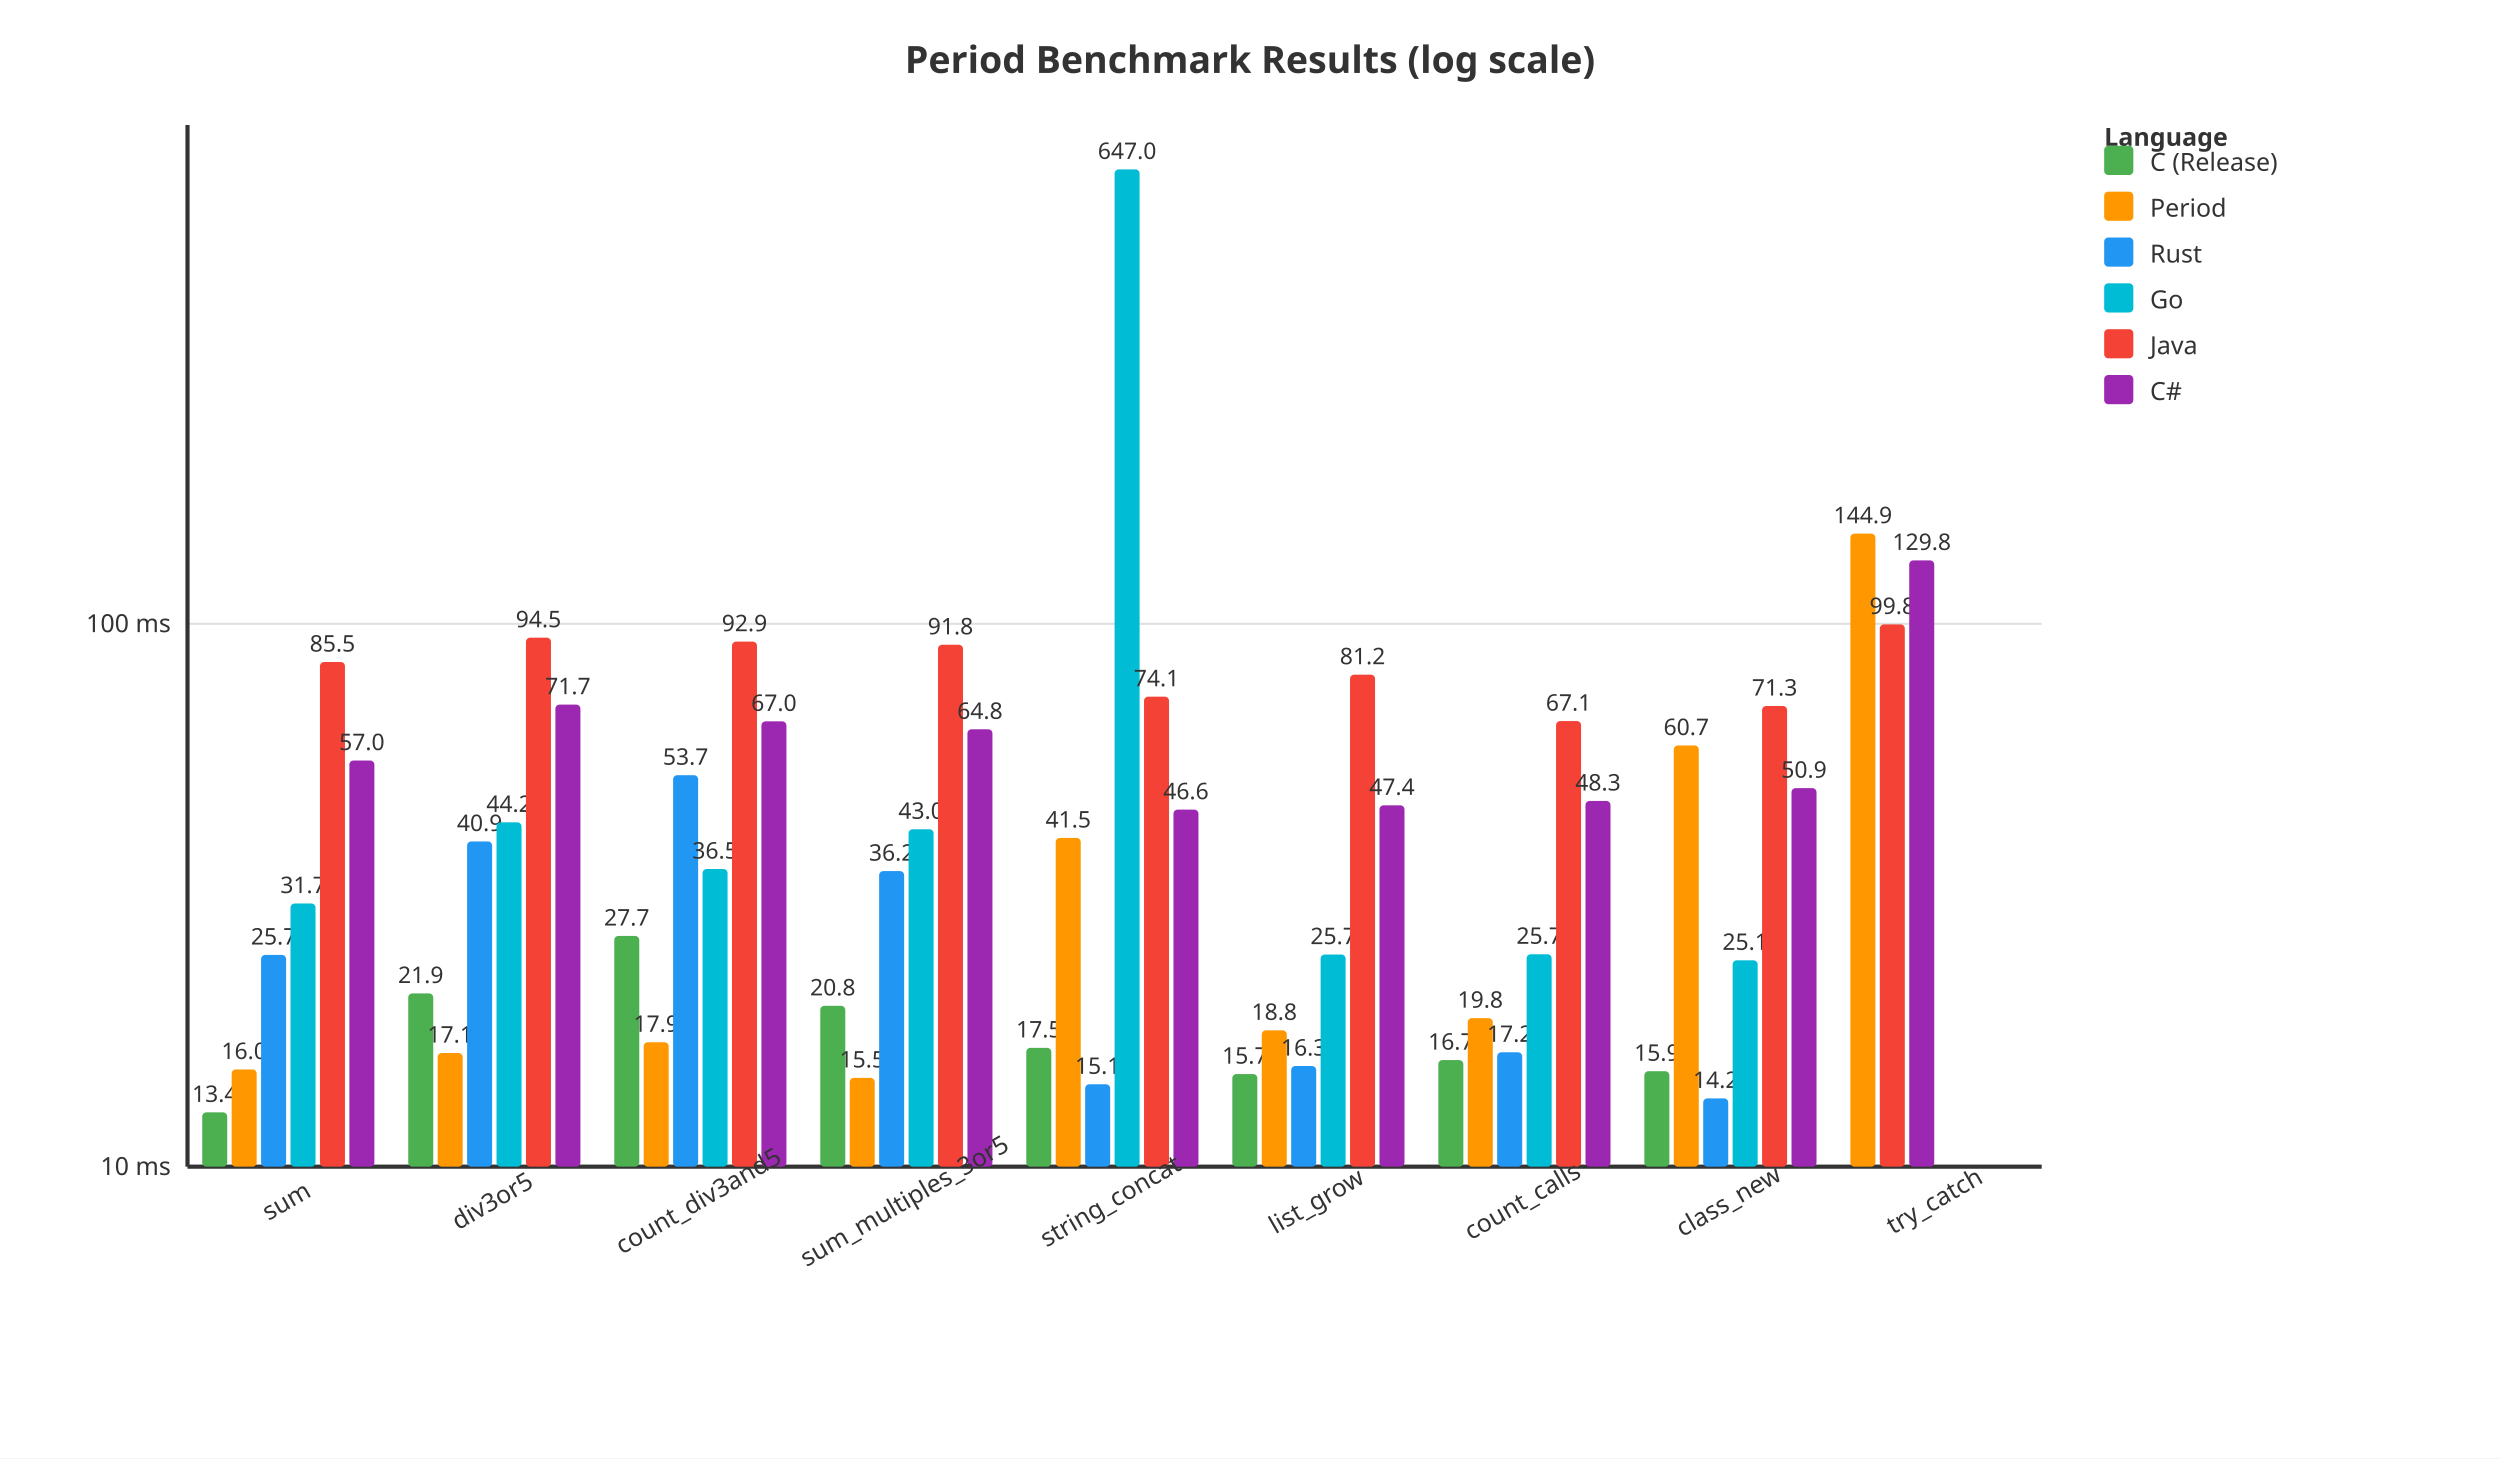
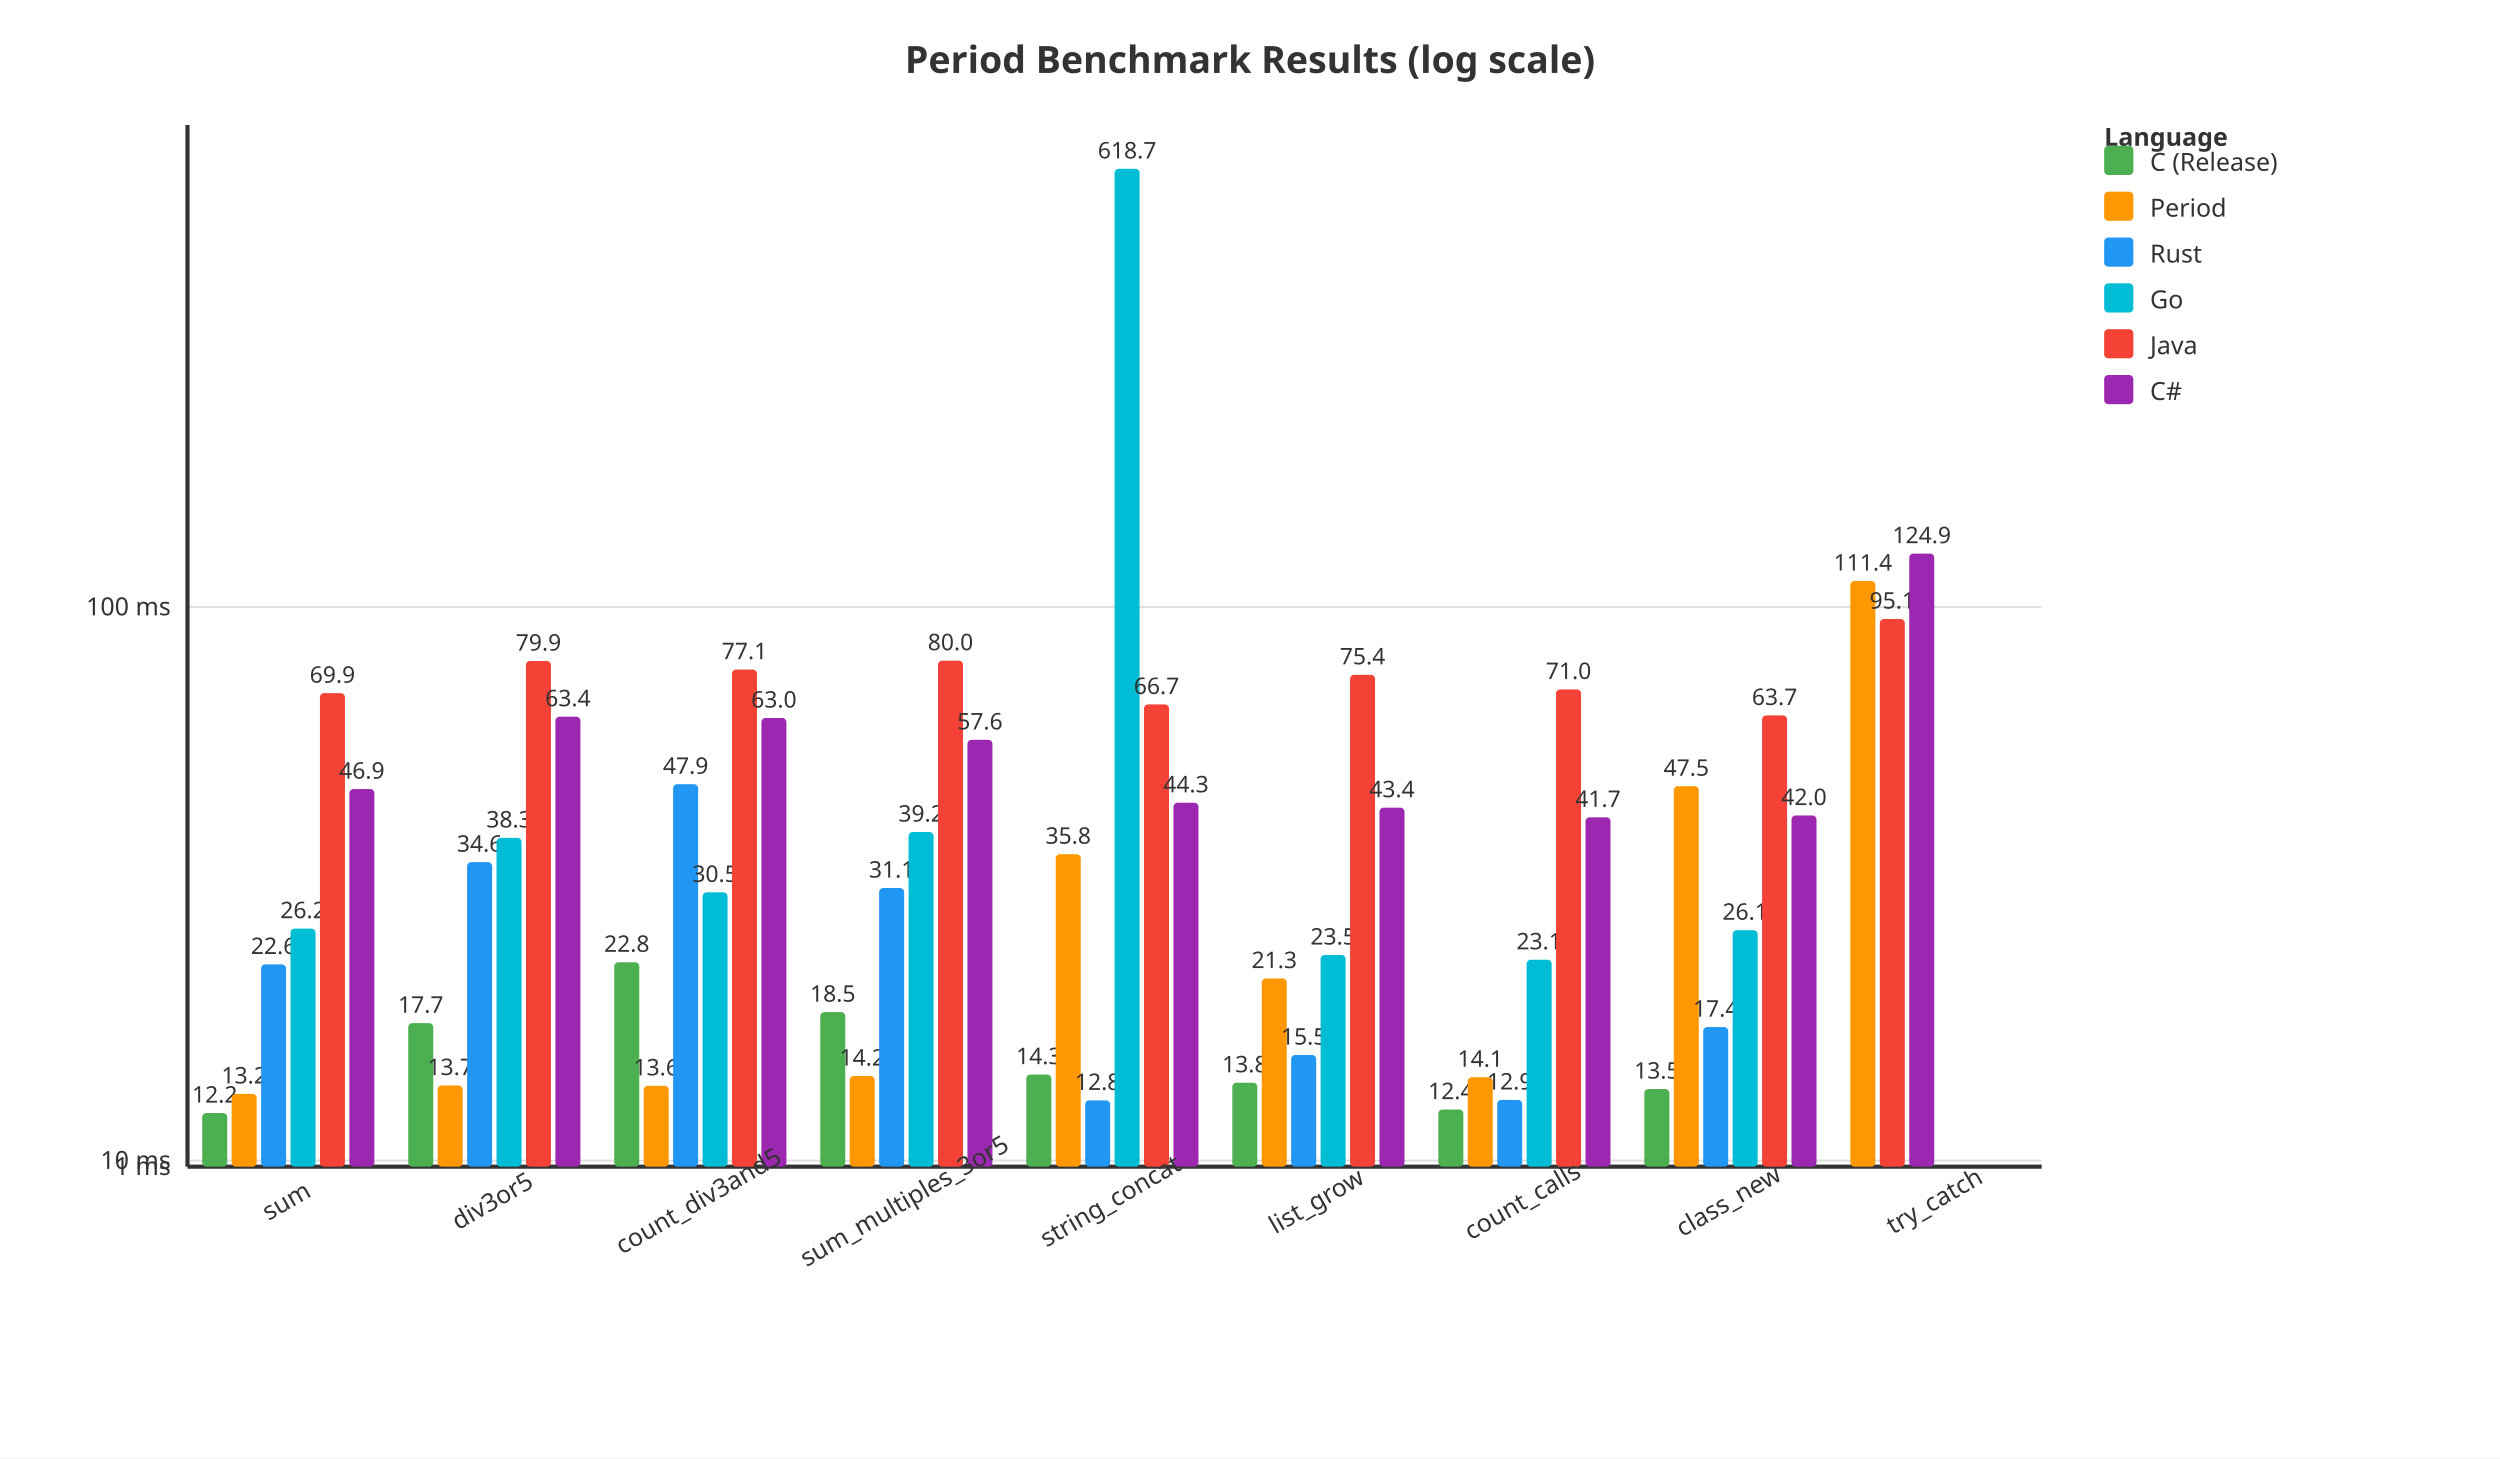
<svg xmlns="http://www.w3.org/2000/svg" width="1200" height="700" viewBox="0 0 1200 700">
  <style>
  text { font-family: sans-serif; font-size: 12px; fill: #333; }
  .title { font-size: 18px; font-weight: bold; }
  .axis { font-size: 12px; }
  .label { font-size: 11px; }
  .grid { stroke: #e0e0e0; stroke-width: 1; }
</style>
  <rect width="1200" height="700" fill="#ffffff" />
  <text x="600" y="35" text-anchor="middle" class="title">Period Benchmark Results (log scale)</text>
  <line x1="90" y1="560.0" x2="980" y2="560.0" class="grid" />
-   <text x="82" y="564.0" text-anchor="end" class="axis">10 ms</text>
-   <line x1="90" y1="299.428" x2="980" y2="299.428" class="grid" />
-   <text x="82" y="303.428" text-anchor="end" class="axis">100 ms</text>
+   <text x="82" y="564.0" text-anchor="end" class="axis">1 ms</text>
+   <line x1="90" y1="557.082" x2="980" y2="557.082" class="grid" />
+   <text x="82" y="561.082" text-anchor="end" class="axis">10 ms</text>
+   <line x1="90" y1="291.36" x2="980" y2="291.36" class="grid" />
+   <text x="82" y="295.36" text-anchor="end" class="axis">100 ms</text>
  <line x1="90" y1="60" x2="90" y2="560" stroke="#333" stroke-width="2" />
  <line x1="90" y1="560" x2="980" y2="560" stroke="#333" stroke-width="2" />
-   <rect x="97.063" y="533.931" width="12.008" height="26.069" fill="#4caf50" rx="2" />
-   <text x="103.067" y="528.931" text-anchor="middle" class="label">13.4</text>
-   <rect x="111.19" y="513.329" width="12.008" height="46.671" fill="#ff9800" rx="2" />
-   <text x="117.194" y="508.329" text-anchor="middle" class="label">16.0</text>
-   <rect x="125.317" y="458.376" width="12.008" height="101.624" fill="#2196f3" rx="2" />
-   <text x="131.321" y="453.376" text-anchor="middle" class="label">25.7</text>
-   <rect x="139.444" y="433.679" width="12.008" height="126.321" fill="#00bcd4" rx="2" />
-   <text x="145.448" y="428.679" text-anchor="middle" class="label">31.7</text>
-   <rect x="153.571" y="317.764" width="12.008" height="242.236" fill="#f44336" rx="2" />
-   <text x="159.575" y="312.764" text-anchor="middle" class="label">85.5</text>
-   <rect x="167.698" y="365.05" width="12.008" height="194.95" fill="#9c27b0" rx="2" />
-   <text x="173.702" y="360.05" text-anchor="middle" class="label">57.0</text>
-   <rect x="195.952" y="476.844" width="12.008" height="83.156" fill="#4caf50" rx="2" />
-   <text x="201.956" y="471.844" text-anchor="middle" class="label">21.9</text>
-   <rect x="210.079" y="505.437" width="12.008" height="54.563" fill="#ff9800" rx="2" />
-   <text x="216.083" y="500.437" text-anchor="middle" class="label">17.1</text>
-   <rect x="224.206" y="403.894" width="12.008" height="156.106" fill="#2196f3" rx="2" />
-   <text x="230.21" y="398.894" text-anchor="middle" class="label">40.9</text>
-   <rect x="238.333" y="394.716" width="12.008" height="165.284" fill="#00bcd4" rx="2" />
-   <text x="244.337" y="389.716" text-anchor="middle" class="label">44.2</text>
-   <rect x="252.46" y="306.081" width="12.008" height="253.919" fill="#f44336" rx="2" />
-   <text x="258.464" y="301.081" text-anchor="middle" class="label">94.5</text>
-   <rect x="266.587" y="338.217" width="12.008" height="221.783" fill="#9c27b0" rx="2" />
-   <text x="272.591" y="333.217" text-anchor="middle" class="label">71.7</text>
-   <rect x="294.841" y="449.257" width="12.008" height="110.743" fill="#4caf50" rx="2" />
-   <text x="300.845" y="444.257" text-anchor="middle" class="label">27.7</text>
-   <rect x="308.968" y="500.273" width="12.008" height="59.727" fill="#ff9800" rx="2" />
-   <text x="314.972" y="495.273" text-anchor="middle" class="label">17.9</text>
-   <rect x="323.095" y="372.087" width="12.008" height="187.913" fill="#2196f3" rx="2" />
-   <text x="329.099" y="367.087" text-anchor="middle" class="label">53.7</text>
-   <rect x="337.222" y="417.123" width="12.008" height="142.877" fill="#00bcd4" rx="2" />
-   <text x="343.226" y="412.123" text-anchor="middle" class="label">36.5</text>
-   <rect x="351.349" y="307.982" width="12.008" height="252.018" fill="#f44336" rx="2" />
-   <text x="357.353" y="302.982" text-anchor="middle" class="label">92.9</text>
-   <rect x="365.476" y="346.246" width="12.008" height="213.754" fill="#9c27b0" rx="2" />
-   <text x="371.48" y="341.246" text-anchor="middle" class="label">67.0</text>
-   <rect x="393.73" y="482.793" width="12.008" height="77.207" fill="#4caf50" rx="2" />
-   <text x="399.734" y="477.793" text-anchor="middle" class="label">20.8</text>
-   <rect x="407.857" y="517.39" width="12.008" height="42.61" fill="#ff9800" rx="2" />
-   <text x="413.861" y="512.39" text-anchor="middle" class="label">15.5</text>
-   <rect x="421.984" y="418.127" width="12.008" height="141.873" fill="#2196f3" rx="2" />
-   <text x="427.988" y="413.127" text-anchor="middle" class="label">36.2</text>
-   <rect x="436.111" y="398.042" width="12.008" height="161.958" fill="#00bcd4" rx="2" />
-   <text x="442.115" y="393.042" text-anchor="middle" class="label">43.0</text>
-   <rect x="450.238" y="309.486" width="12.008" height="250.514" fill="#f44336" rx="2" />
-   <text x="456.242" y="304.486" text-anchor="middle" class="label">91.8</text>
-   <rect x="464.365" y="350.06" width="12.008" height="209.94" fill="#9c27b0" rx="2" />
-   <text x="470.369" y="345.06" text-anchor="middle" class="label">64.8</text>
-   <rect x="492.619" y="502.968" width="12.008" height="57.032" fill="#4caf50" rx="2" />
-   <text x="498.623" y="497.968" text-anchor="middle" class="label">17.5</text>
-   <rect x="506.746" y="402.202" width="12.008" height="157.798" fill="#ff9800" rx="2" />
-   <text x="512.75" y="397.202" text-anchor="middle" class="label">41.5</text>
-   <rect x="520.873" y="520.463" width="12.008" height="39.537" fill="#2196f3" rx="2" />
-   <text x="526.877" y="515.463" text-anchor="middle" class="label">15.1</text>
-   <rect x="535.0" y="81.3" width="12.008" height="478.7" fill="#00bcd4" rx="2" />
-   <text x="541.004" y="76.3" text-anchor="middle" class="label">647.0</text>
-   <rect x="549.127" y="334.41" width="12.008" height="225.59" fill="#f44336" rx="2" />
-   <text x="555.131" y="329.41" text-anchor="middle" class="label">74.1</text>
-   <rect x="563.254" y="388.622" width="12.008" height="171.378" fill="#9c27b0" rx="2" />
-   <text x="569.258" y="383.622" text-anchor="middle" class="label">46.6</text>
-   <rect x="591.508" y="515.548" width="12.008" height="44.452" fill="#4caf50" rx="2" />
-   <text x="597.512" y="510.548" text-anchor="middle" class="label">15.7</text>
-   <rect x="605.635" y="494.549" width="12.008" height="65.451" fill="#ff9800" rx="2" />
-   <text x="611.639" y="489.549" text-anchor="middle" class="label">18.8</text>
-   <rect x="619.762" y="511.69" width="12.008" height="48.31" fill="#2196f3" rx="2" />
-   <text x="625.766" y="506.69" text-anchor="middle" class="label">16.3</text>
-   <rect x="633.889" y="458.182" width="12.008" height="101.818" fill="#00bcd4" rx="2" />
-   <text x="639.893" y="453.182" text-anchor="middle" class="label">25.7</text>
-   <rect x="648.016" y="323.828" width="12.008" height="236.172" fill="#f44336" rx="2" />
-   <text x="654.02" y="318.828" text-anchor="middle" class="label">81.2</text>
-   <rect x="662.143" y="386.549" width="12.008" height="173.451" fill="#9c27b0" rx="2" />
-   <text x="668.147" y="381.549" text-anchor="middle" class="label">47.4</text>
-   <rect x="690.397" y="508.834" width="12.008" height="51.166" fill="#4caf50" rx="2" />
-   <text x="696.401" y="503.834" text-anchor="middle" class="label">16.7</text>
-   <rect x="704.524" y="488.693" width="12.008" height="71.307" fill="#ff9800" rx="2" />
-   <text x="710.528" y="483.693" text-anchor="middle" class="label">19.8</text>
-   <rect x="718.651" y="505.103" width="12.008" height="54.897" fill="#2196f3" rx="2" />
-   <text x="724.655" y="500.103" text-anchor="middle" class="label">17.2</text>
-   <rect x="732.778" y="458.034" width="12.008" height="101.966" fill="#00bcd4" rx="2" />
-   <text x="738.782" y="453.034" text-anchor="middle" class="label">25.7</text>
-   <rect x="746.905" y="346.113" width="12.008" height="213.887" fill="#f44336" rx="2" />
-   <text x="752.909" y="341.113" text-anchor="middle" class="label">67.1</text>
-   <rect x="761.032" y="384.441" width="12.008" height="175.559" fill="#9c27b0" rx="2" />
-   <text x="767.036" y="379.441" text-anchor="middle" class="label">48.3</text>
-   <rect x="789.286" y="514.184" width="12.008" height="45.816" fill="#4caf50" rx="2" />
-   <text x="795.29" y="509.184" text-anchor="middle" class="label">15.9</text>
-   <rect x="803.413" y="357.822" width="12.008" height="202.178" fill="#ff9800" rx="2" />
-   <text x="809.417" y="352.822" text-anchor="middle" class="label">60.7</text>
-   <rect x="817.54" y="527.217" width="12.008" height="32.783" fill="#2196f3" rx="2" />
-   <text x="823.544" y="522.217" text-anchor="middle" class="label">14.2</text>
-   <rect x="831.667" y="460.948" width="12.008" height="99.052" fill="#00bcd4" rx="2" />
-   <text x="837.671" y="455.948" text-anchor="middle" class="label">25.1</text>
-   <rect x="845.794" y="338.871" width="12.008" height="221.129" fill="#f44336" rx="2" />
-   <text x="851.798" y="333.871" text-anchor="middle" class="label">71.3</text>
-   <rect x="859.921" y="378.301" width="12.008" height="181.699" fill="#9c27b0" rx="2" />
-   <text x="865.925" y="373.301" text-anchor="middle" class="label">50.9</text>
-   <rect x="888.175" y="256.127" width="12.008" height="303.873" fill="#ff9800" rx="2" />
-   <text x="894.179" y="251.127" text-anchor="middle" class="label">144.9</text>
-   <rect x="902.302" y="299.704" width="12.008" height="260.296" fill="#f44336" rx="2" />
-   <text x="908.306" y="294.704" text-anchor="middle" class="label">99.8</text>
-   <rect x="916.429" y="268.982" width="12.008" height="291.018" fill="#9c27b0" rx="2" />
-   <text x="922.433" y="263.982" text-anchor="middle" class="label">129.8</text>
+   <rect x="97.063" y="534.249" width="12.008" height="25.751" fill="#4caf50" rx="2" />
+   <text x="103.067" y="529.249" text-anchor="middle" class="label">12.2</text>
+   <rect x="111.19" y="525.054" width="12.008" height="34.946" fill="#ff9800" rx="2" />
+   <text x="117.194" y="520.054" text-anchor="middle" class="label">13.2</text>
+   <rect x="125.317" y="462.912" width="12.008" height="97.088" fill="#2196f3" rx="2" />
+   <text x="131.321" y="457.912" text-anchor="middle" class="label">22.6</text>
+   <rect x="139.444" y="445.728" width="12.008" height="114.272" fill="#00bcd4" rx="2" />
+   <text x="145.448" y="440.728" text-anchor="middle" class="label">26.2</text>
+   <rect x="153.571" y="332.708" width="12.008" height="227.292" fill="#f44336" rx="2" />
+   <text x="159.575" y="327.708" text-anchor="middle" class="label">69.9</text>
+   <rect x="167.698" y="378.76" width="12.008" height="181.24" fill="#9c27b0" rx="2" />
+   <text x="173.702" y="373.76" text-anchor="middle" class="label">46.9</text>
+   <rect x="195.952" y="491.099" width="12.008" height="68.901" fill="#4caf50" rx="2" />
+   <text x="201.956" y="486.099" text-anchor="middle" class="label">17.7</text>
+   <rect x="210.079" y="521.028" width="12.008" height="38.972" fill="#ff9800" rx="2" />
+   <text x="216.083" y="516.028" text-anchor="middle" class="label">13.7</text>
+   <rect x="224.206" y="413.831" width="12.008" height="146.169" fill="#2196f3" rx="2" />
+   <text x="230.21" y="408.831" text-anchor="middle" class="label">34.6</text>
+   <rect x="238.333" y="402.181" width="12.008" height="157.819" fill="#00bcd4" rx="2" />
+   <text x="244.337" y="397.181" text-anchor="middle" class="label">38.3</text>
+   <rect x="252.46" y="317.276" width="12.008" height="242.724" fill="#f44336" rx="2" />
+   <text x="258.464" y="312.276" text-anchor="middle" class="label">79.9</text>
+   <rect x="266.587" y="344" width="12.008" height="216" fill="#9c27b0" rx="2" />
+   <text x="272.591" y="339" text-anchor="middle" class="label">63.4</text>
+   <rect x="294.841" y="461.88" width="12.008" height="98.12" fill="#4caf50" rx="2" />
+   <text x="300.845" y="456.88" text-anchor="middle" class="label">22.8</text>
+   <rect x="308.968" y="521.175" width="12.008" height="38.825" fill="#ff9800" rx="2" />
+   <text x="314.972" y="516.175" text-anchor="middle" class="label">13.6</text>
+   <rect x="323.095" y="376.415" width="12.008" height="183.585" fill="#2196f3" rx="2" />
+   <text x="329.099" y="371.415" text-anchor="middle" class="label">47.9</text>
+   <rect x="337.222" y="428.325" width="12.008" height="131.675" fill="#00bcd4" rx="2" />
+   <text x="343.226" y="423.325" text-anchor="middle" class="label">30.5</text>
+   <rect x="351.349" y="321.387" width="12.008" height="238.613" fill="#f44336" rx="2" />
+   <text x="357.353" y="316.387" text-anchor="middle" class="label">77.1</text>
+   <rect x="365.476" y="344.641" width="12.008" height="215.359" fill="#9c27b0" rx="2" />
+   <text x="371.48" y="339.641" text-anchor="middle" class="label">63.0</text>
+   <rect x="393.73" y="485.82" width="12.008" height="74.18" fill="#4caf50" rx="2" />
+   <text x="399.734" y="480.82" text-anchor="middle" class="label">18.5</text>
+   <rect x="407.857" y="516.464" width="12.008" height="43.536" fill="#ff9800" rx="2" />
+   <text x="413.861" y="511.464" text-anchor="middle" class="label">14.2</text>
+   <rect x="421.984" y="426.246" width="12.008" height="133.754" fill="#2196f3" rx="2" />
+   <text x="427.988" y="421.246" text-anchor="middle" class="label">31.1</text>
+   <rect x="436.111" y="399.37" width="12.008" height="160.63" fill="#00bcd4" rx="2" />
+   <text x="442.115" y="394.37" text-anchor="middle" class="label">39.2</text>
+   <rect x="450.238" y="317.112" width="12.008" height="242.888" fill="#f44336" rx="2" />
+   <text x="456.242" y="312.112" text-anchor="middle" class="label">80.0</text>
+   <rect x="464.365" y="355.119" width="12.008" height="204.881" fill="#9c27b0" rx="2" />
+   <text x="470.369" y="350.119" text-anchor="middle" class="label">57.6</text>
+   <rect x="492.619" y="515.782" width="12.008" height="44.218" fill="#4caf50" rx="2" />
+   <text x="498.623" y="510.782" text-anchor="middle" class="label">14.3</text>
+   <rect x="506.746" y="410.002" width="12.008" height="149.998" fill="#ff9800" rx="2" />
+   <text x="512.75" y="405.002" text-anchor="middle" class="label">35.8</text>
+   <rect x="520.873" y="528.178" width="12.008" height="31.822" fill="#2196f3" rx="2" />
+   <text x="526.877" y="523.178" text-anchor="middle" class="label">12.8</text>
+   <rect x="535.0" y="81.04" width="12.008" height="478.96" fill="#00bcd4" rx="2" />
+   <text x="541.004" y="76.04" text-anchor="middle" class="label">618.7</text>
+   <rect x="549.127" y="338.127" width="12.008" height="221.873" fill="#f44336" rx="2" />
+   <text x="555.131" y="333.127" text-anchor="middle" class="label">66.7</text>
+   <rect x="563.254" y="385.32" width="12.008" height="174.68" fill="#9c27b0" rx="2" />
+   <text x="569.258" y="380.32" text-anchor="middle" class="label">44.3</text>
+   <rect x="591.508" y="519.703" width="12.008" height="40.297" fill="#4caf50" rx="2" />
+   <text x="597.512" y="514.703" text-anchor="middle" class="label">13.8</text>
+   <rect x="605.635" y="469.675" width="12.008" height="90.325" fill="#ff9800" rx="2" />
+   <text x="611.639" y="464.675" text-anchor="middle" class="label">21.3</text>
+   <rect x="619.762" y="506.411" width="12.008" height="53.589" fill="#2196f3" rx="2" />
+   <text x="625.766" y="501.411" text-anchor="middle" class="label">15.5</text>
+   <rect x="633.889" y="458.388" width="12.008" height="101.612" fill="#00bcd4" rx="2" />
+   <text x="639.893" y="453.388" text-anchor="middle" class="label">23.5</text>
+   <rect x="648.016" y="323.891" width="12.008" height="236.109" fill="#f44336" rx="2" />
+   <text x="654.02" y="318.891" text-anchor="middle" class="label">75.4</text>
+   <rect x="662.143" y="387.669" width="12.008" height="172.331" fill="#9c27b0" rx="2" />
+   <text x="668.147" y="382.669" text-anchor="middle" class="label">43.4</text>
+   <rect x="690.397" y="532.572" width="12.008" height="27.428" fill="#4caf50" rx="2" />
+   <text x="696.401" y="527.572" text-anchor="middle" class="label">12.4</text>
+   <rect x="704.524" y="517.048" width="12.008" height="42.952" fill="#ff9800" rx="2" />
+   <text x="710.528" y="512.048" text-anchor="middle" class="label">14.1</text>
+   <rect x="718.651" y="527.959" width="12.008" height="32.041" fill="#2196f3" rx="2" />
+   <text x="724.655" y="522.959" text-anchor="middle" class="label">12.9</text>
+   <rect x="732.778" y="460.677" width="12.008" height="99.323" fill="#00bcd4" rx="2" />
+   <text x="738.782" y="455.677" text-anchor="middle" class="label">23.1</text>
+   <rect x="746.905" y="330.918" width="12.008" height="229.082" fill="#f44336" rx="2" />
+   <text x="752.909" y="325.918" text-anchor="middle" class="label">71.0</text>
+   <rect x="761.032" y="392.309" width="12.008" height="167.691" fill="#9c27b0" rx="2" />
+   <text x="767.036" y="387.309" text-anchor="middle" class="label">41.7</text>
+   <rect x="789.286" y="522.735" width="12.008" height="37.265" fill="#4caf50" rx="2" />
+   <text x="795.29" y="517.735" text-anchor="middle" class="label">13.5</text>
+   <rect x="803.413" y="377.36" width="12.008" height="182.64" fill="#ff9800" rx="2" />
+   <text x="809.417" y="372.36" text-anchor="middle" class="label">47.5</text>
+   <rect x="817.54" y="492.997" width="12.008" height="67.003" fill="#2196f3" rx="2" />
+   <text x="823.544" y="487.997" text-anchor="middle" class="label">17.4</text>
+   <rect x="831.667" y="446.483" width="12.008" height="113.517" fill="#00bcd4" rx="2" />
+   <text x="837.671" y="441.483" text-anchor="middle" class="label">26.1</text>
+   <rect x="845.794" y="343.391" width="12.008" height="216.609" fill="#f44336" rx="2" />
+   <text x="851.798" y="338.391" text-anchor="middle" class="label">63.7</text>
+   <rect x="859.921" y="391.43" width="12.008" height="168.57" fill="#9c27b0" rx="2" />
+   <text x="865.925" y="386.43" text-anchor="middle" class="label">42.0</text>
+   <rect x="888.175" y="278.862" width="12.008" height="281.138" fill="#ff9800" rx="2" />
+   <text x="894.179" y="273.862" text-anchor="middle" class="label">111.4</text>
+   <rect x="902.302" y="297.133" width="12.008" height="262.867" fill="#f44336" rx="2" />
+   <text x="908.306" y="292.133" text-anchor="middle" class="label">95.1</text>
+   <rect x="916.429" y="265.725" width="12.008" height="294.275" fill="#9c27b0" rx="2" />
+   <text x="922.433" y="260.725" text-anchor="middle" class="label">124.9</text>
  <text x="139.444" y="580" text-anchor="middle" transform="rotate(-30 139.4444 580)" class="axis">sum</text>
  <text x="238.333" y="580" text-anchor="middle" transform="rotate(-30 238.3333 580)" class="axis">div3or5</text>
  <text x="337.222" y="580" text-anchor="middle" transform="rotate(-30 337.2222 580)" class="axis">count_div3and5</text>
  <text x="436.111" y="580" text-anchor="middle" transform="rotate(-30 436.1111 580)" class="axis">sum_multiples_3or5</text>
  <text x="535.0" y="580" text-anchor="middle" transform="rotate(-30 535.0 580)" class="axis">string_concat</text>
  <text x="633.889" y="580" text-anchor="middle" transform="rotate(-30 633.8889 580)" class="axis">list_grow</text>
  <text x="732.778" y="580" text-anchor="middle" transform="rotate(-30 732.7778 580)" class="axis">count_calls</text>
  <text x="831.667" y="580" text-anchor="middle" transform="rotate(-30 831.6667 580)" class="axis">class_new</text>
  <text x="930.556" y="580" text-anchor="middle" transform="rotate(-30 930.5556 580)" class="axis">try_catch</text>
  <text x="1010" y="70" class="axis" font-weight="bold">Language</text>
  <rect x="1010" y="70" width="14" height="14" fill="#4caf50" rx="2" />
  <text x="1032" y="82" class="axis">C (Release)</text>
  <rect x="1010" y="92" width="14" height="14" fill="#ff9800" rx="2" />
  <text x="1032" y="104" class="axis">Period</text>
  <rect x="1010" y="114" width="14" height="14" fill="#2196f3" rx="2" />
  <text x="1032" y="126" class="axis">Rust</text>
  <rect x="1010" y="136" width="14" height="14" fill="#00bcd4" rx="2" />
  <text x="1032" y="148" class="axis">Go</text>
  <rect x="1010" y="158" width="14" height="14" fill="#f44336" rx="2" />
  <text x="1032" y="170" class="axis">Java</text>
  <rect x="1010" y="180" width="14" height="14" fill="#9c27b0" rx="2" />
  <text x="1032" y="192" class="axis">C#</text>
</svg>
